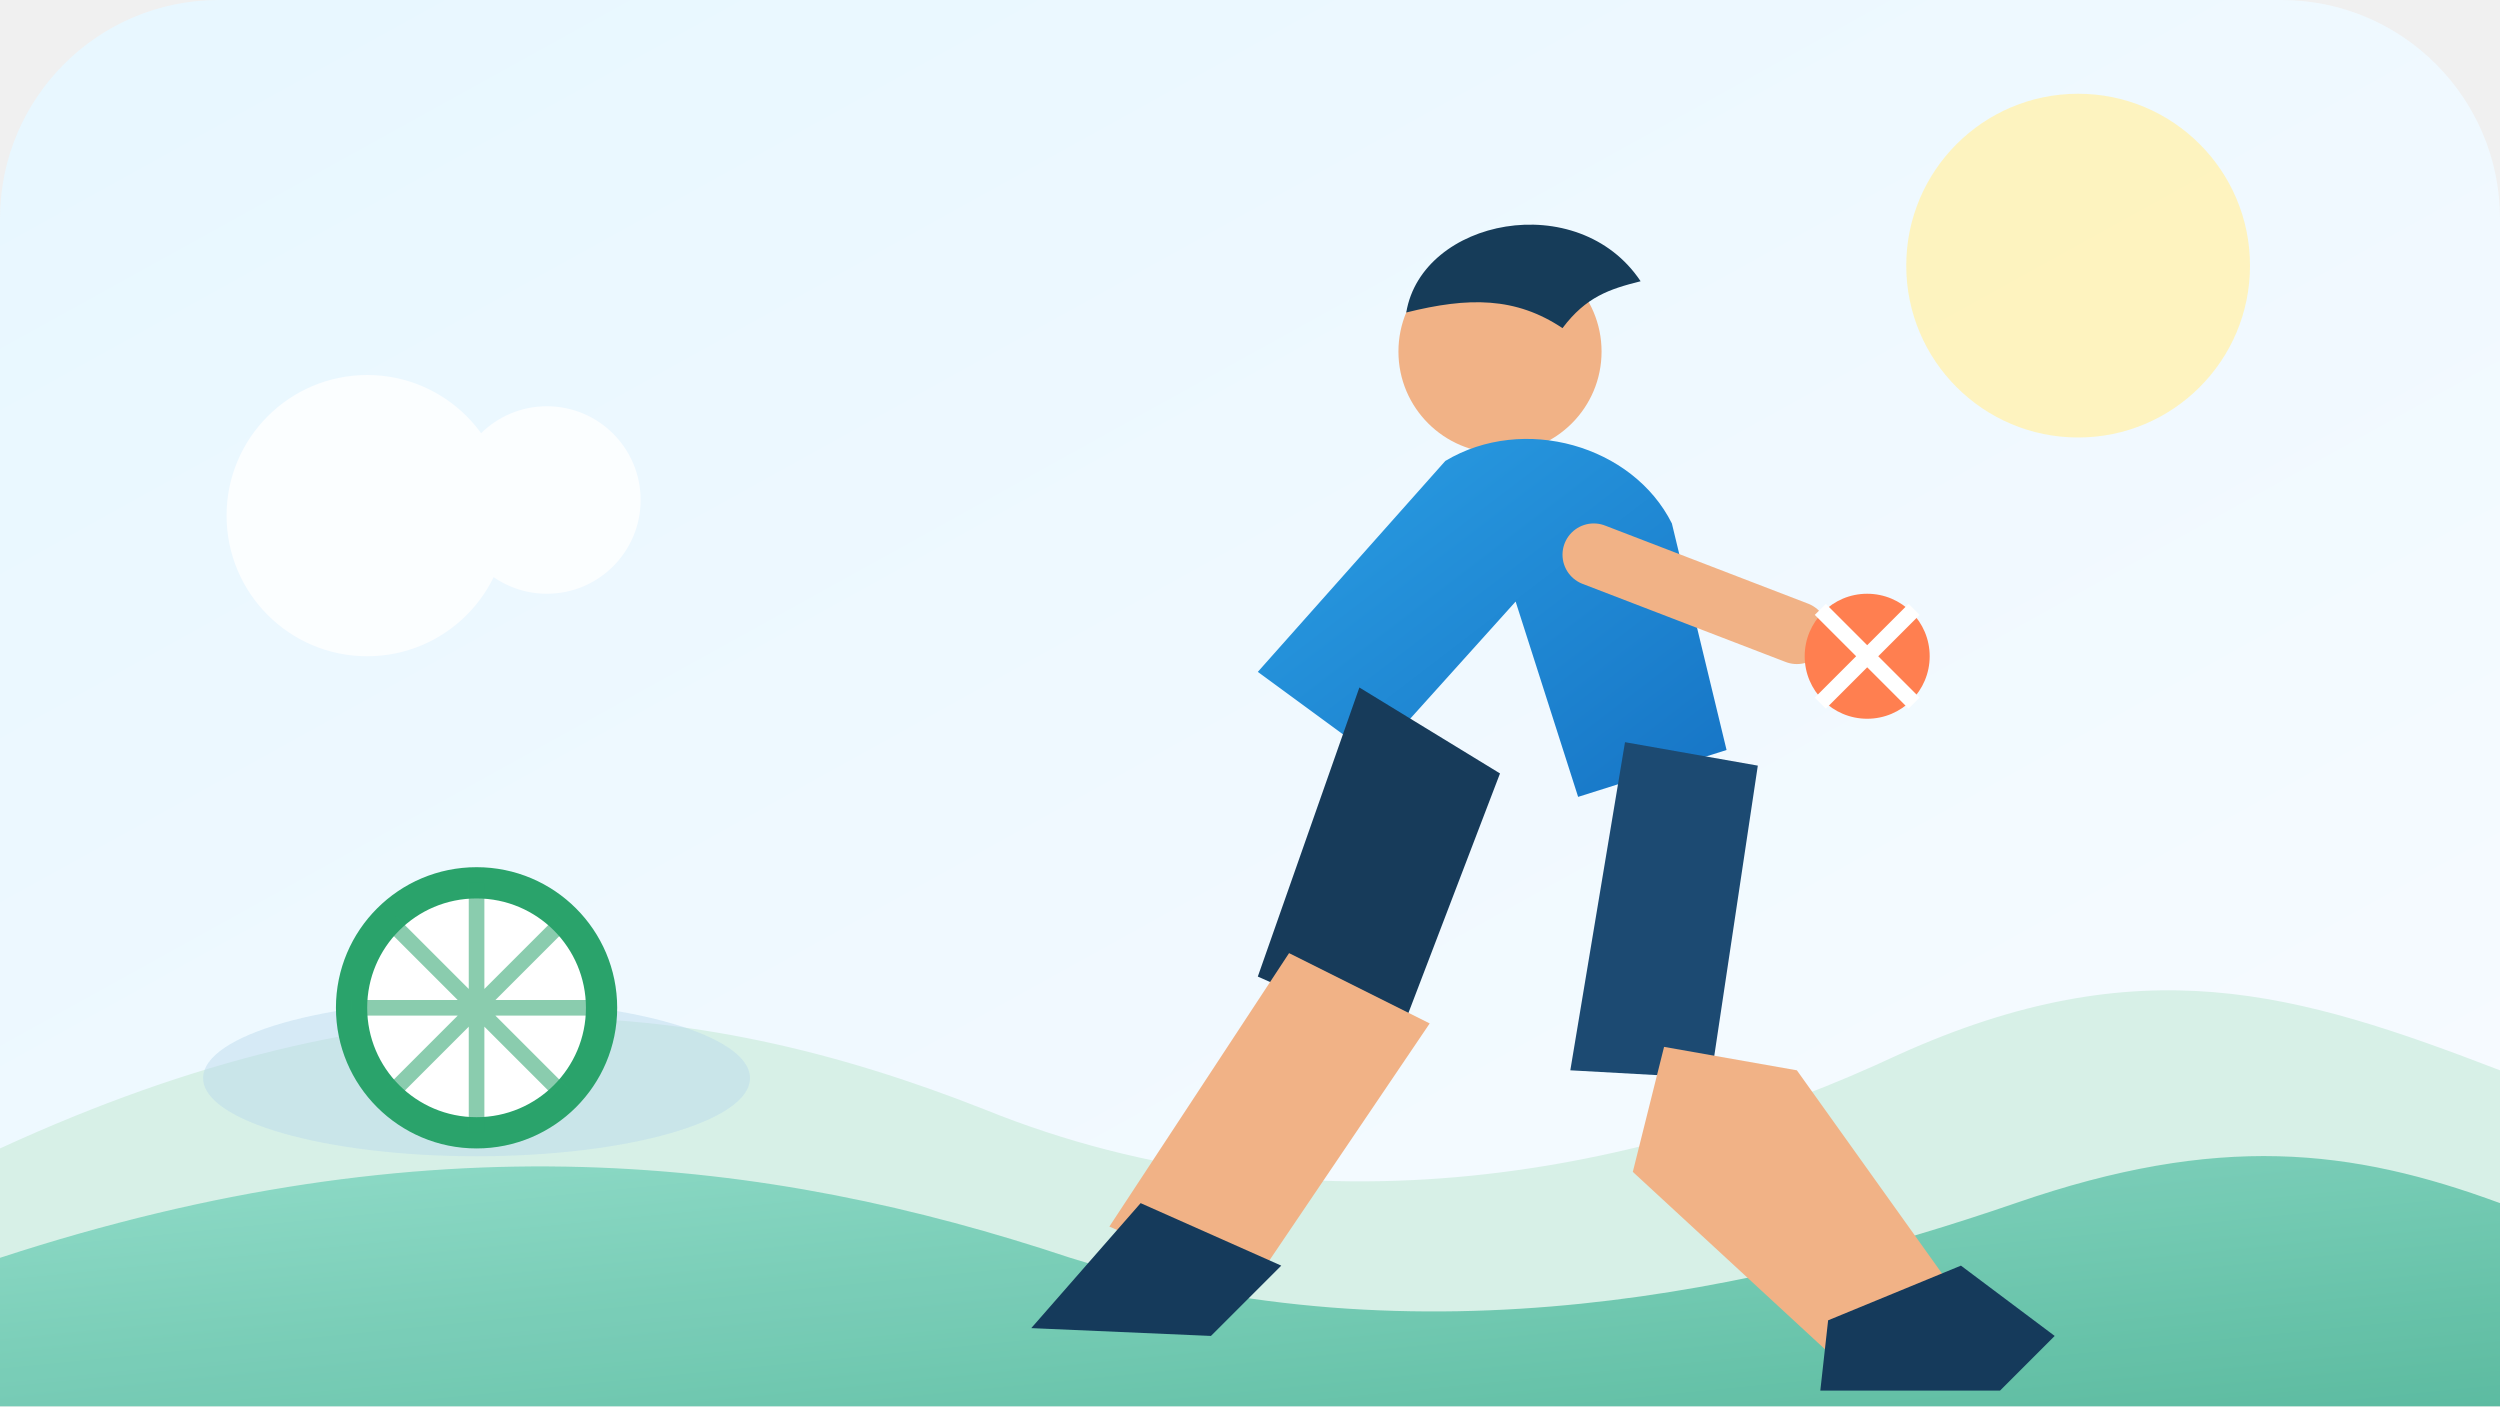
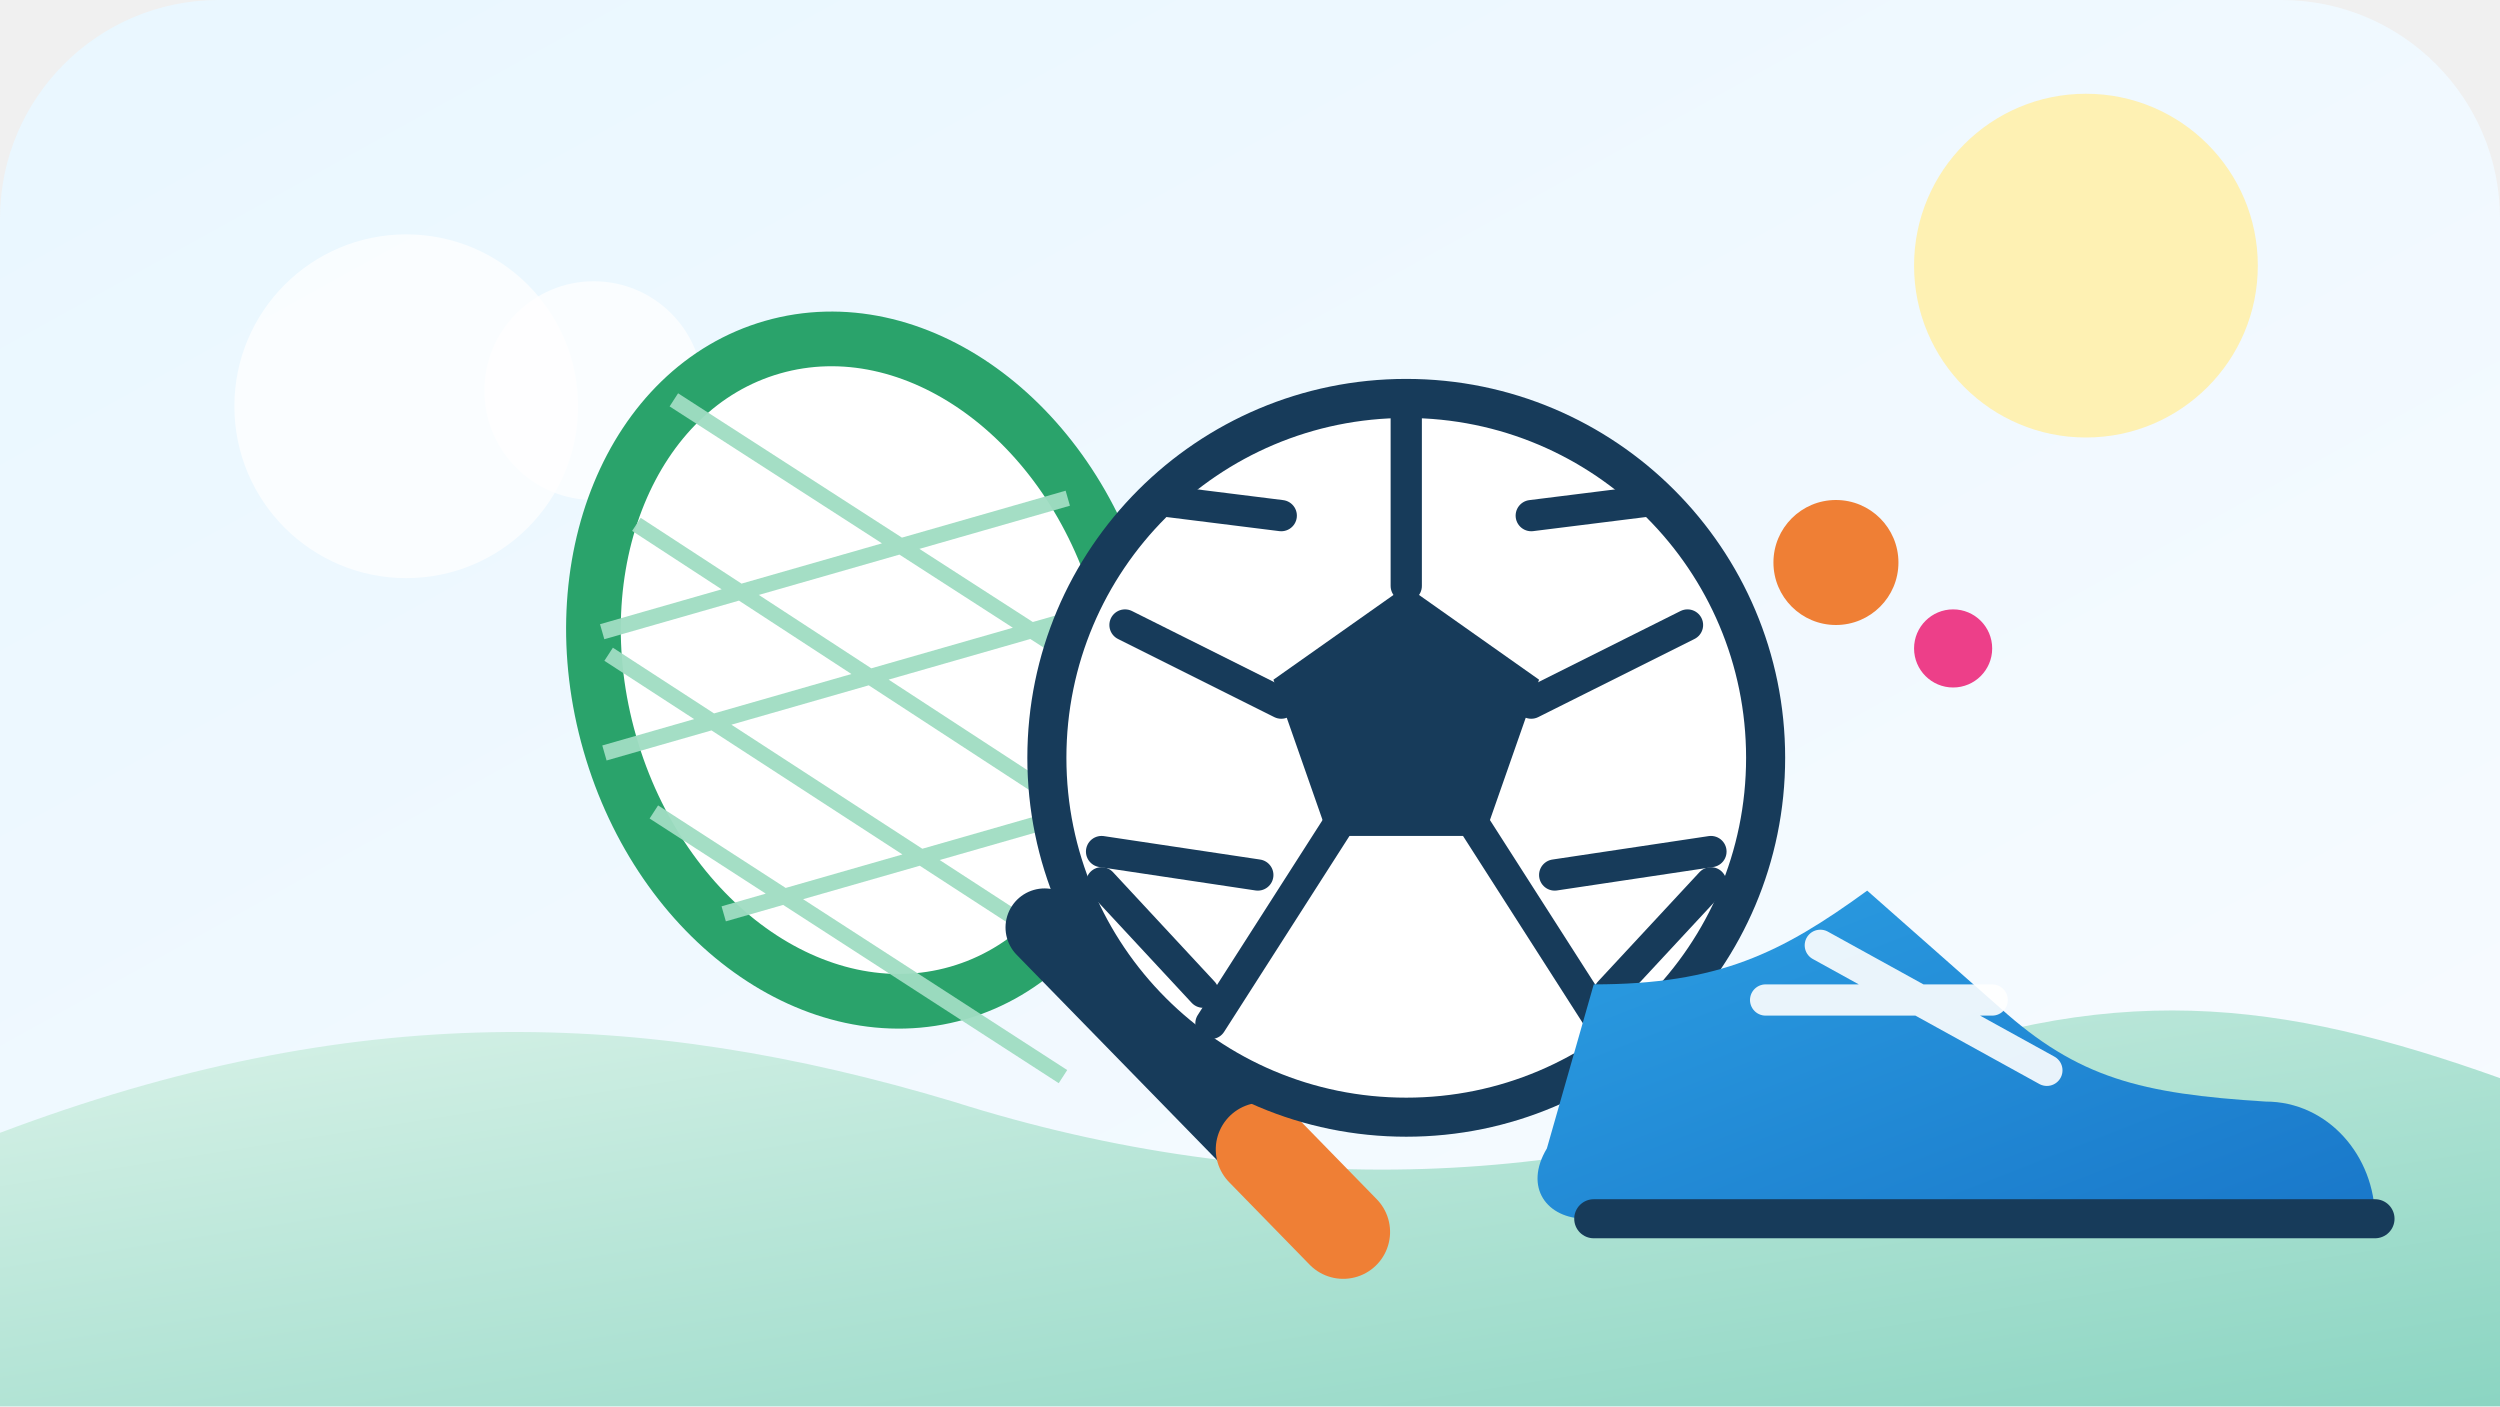
<svg xmlns="http://www.w3.org/2000/svg" viewBox="0 0 320 180" role="img" aria-labelledby="title desc">
  <defs>
    <linearGradient id="sky" x1="0" y1="0" x2="1" y2="1">
-       <stop stop-color="#e7f7ff" />
+       <stop stop-color="#e9f7ff" />
      <stop offset="1" stop-color="#f8fbff" />
    </linearGradient>
-     <linearGradient id="hill" x1="0" y1="0" x2="1" y2="1">
-       <stop stop-color="#8ddbc7" />
-       <stop offset="1" stop-color="#56b99d" />
+     <linearGradient id="ground" x1="0" y1="0" x2="1" y2="1">
+       <stop stop-color="#d9f2e8" />
+       <stop offset="1" stop-color="#8bd5c2" />
    </linearGradient>
-     <linearGradient id="shirt" x1="0" y1="0" x2="1" y2="1">
-       <stop stop-color="#2b9fe4" />
-       <stop offset="1" stop-color="#1674c5" />
+     <linearGradient id="shoe" x1="0" y1="0" x2="1" y2="1">
+       <stop stop-color="#2c9fe3" />
+       <stop offset="1" stop-color="#1977c9" />
    </linearGradient>
  </defs>
  <rect width="320" height="180" rx="28" fill="url(#sky)" />
-   <circle cx="266" cy="34" r="22" fill="#fff3b8" opacity=".9" />
-   <path d="M0 147c50-23 88-20 126-5 42 17 85 8 117-7 31-14 51-8 77 2v43H0z" fill="#d7f0e7" />
-   <path d="M0 161c55-18 98-13 137 0 45 14 89 4 121-7 26-9 43-7 62 0v26H0z" fill="url(#hill)" opacity=".95" />
-   <g opacity=".8">
-     <circle cx="47" cy="66" r="18" fill="#fff" />
-     <circle cx="70" cy="64" r="12" fill="#fff" />
+   <circle cx="267" cy="34" r="22" fill="#fff0ad" opacity=".92" />
+   <circle cx="52" cy="52" r="22" fill="#fff" opacity=".72" />
+   <circle cx="76" cy="50" r="14" fill="#fff" opacity=".72" />
+   <path d="M0 145c45-17 82-16 122-4 41 13 81 11 116-3 32-13 54-10 82 0v42H0z" fill="url(#ground)" />
+   <g data-sport="racket" transform="translate(52 34) rotate(-16 56 64)">
+     <ellipse cx="62" cy="53" rx="34" ry="43" fill="#fff" stroke="#2aa36b" stroke-width="7" />
+     <g stroke="#9fdcc2" stroke-width="2" opacity=".95">
+       <path d="M39 27l45 52M31 42l53 61M31 63l41 47M48 13l42 48M27 54l69 0M31 39l62 0M36 78l49 0" />
+     </g>
+     <path d="M75 91l21 39" stroke="#173b5a" stroke-width="10" stroke-linecap="round" />
+     <path d="M94 126l7 13" stroke="#ef7f35" stroke-width="12" stroke-linecap="round" />
  </g>
-   <g transform="translate(122 26)">
-     <circle cx="70" cy="19" r="13" fill="#f1b286" />
-     <path d="M58 14c2-12 22-16 30-4-4 1-7 2-10 6-6-4-12-4-20-2z" fill="#163c59" />
-     <path d="M63 33c10-6 24-2 29 8l7 29-19 6-8-25-18 20-15-11 24-27z" fill="url(#shirt)" />
-     <path d="M52 62l18 11-13 34-18-8z" fill="#173b5a" />
-     <path d="M86 69l17 3-6 40-18-1z" fill="#1c4a72" />
-     <path d="M43 96l18 9-23 34-18-8z" fill="#f1b286" />
-     <path d="M91 108l17 3 20 28-15 9-26-24z" fill="#f1b286" />
-     <path d="M24 128l18 8-9 9-23-1z" fill="#153a5b" />
-     <path d="M112 143l17-7 12 9-7 7h-23z" fill="#153a5b" />
-     <path d="M82 45l26 10" stroke="#f1b286" stroke-width="8" stroke-linecap="round" />
-     <circle cx="117" cy="58" r="8" fill="#ff7f50" />
-     <path d="M111 52l12 12M123 52l-12 12" stroke="#fff" stroke-width="2" />
+   <g data-sport="football" transform="translate(126 43)">
+     <circle cx="54" cy="54" r="46" fill="#fff" stroke="#173b5a" stroke-width="5" />
+     <path d="M54 32l17 12-7 20H44l-7-20 17-12z" fill="#173b5a" />
+     <path d="M54 8v24M18 37l20 10M90 37L70 47M29 88l16-25M79 88L63 63M15 66l20 3M93 66l-20 3" stroke="#173b5a" stroke-width="4" stroke-linecap="round" />
+     <path d="M22 21l16 2M86 21l-16 2M15 70l13 14M93 70L80 84" stroke="#173b5a" stroke-width="4" stroke-linecap="round" />
  </g>
-   <g transform="translate(25 111)">
-     <ellipse cx="36" cy="27" rx="35" ry="10" fill="#b7d8ec" opacity=".45" />
-     <circle cx="36" cy="18" r="16" fill="#fff" stroke="#2aa36b" stroke-width="4" />
-     <path d="M36 2v32M20 18h32M25 7l22 22M47 7L25 29" stroke="#2aa36b" stroke-width="2" opacity=".55" />
+   <g data-sport="running" transform="translate(197 111)">
+     <path d="M7 15c16 0 24-4 35-12l17 15c10 9 18 11 34 12 8 0 14 7 14 15H6C1 45-2 41 1 36l6-21z" fill="url(#shoe)" />
+     <path d="M29 17l29 0M36 10l29 16" stroke="#fff" stroke-width="4" stroke-linecap="round" opacity=".9" />
+     <path d="M7 45h100" stroke="#173b5a" stroke-width="5" stroke-linecap="round" />
  </g>
+   <circle cx="235" cy="72" r="8" fill="#ef7f35" />
+   <circle cx="250" cy="83" r="5" fill="#ed3f89" />
</svg>
